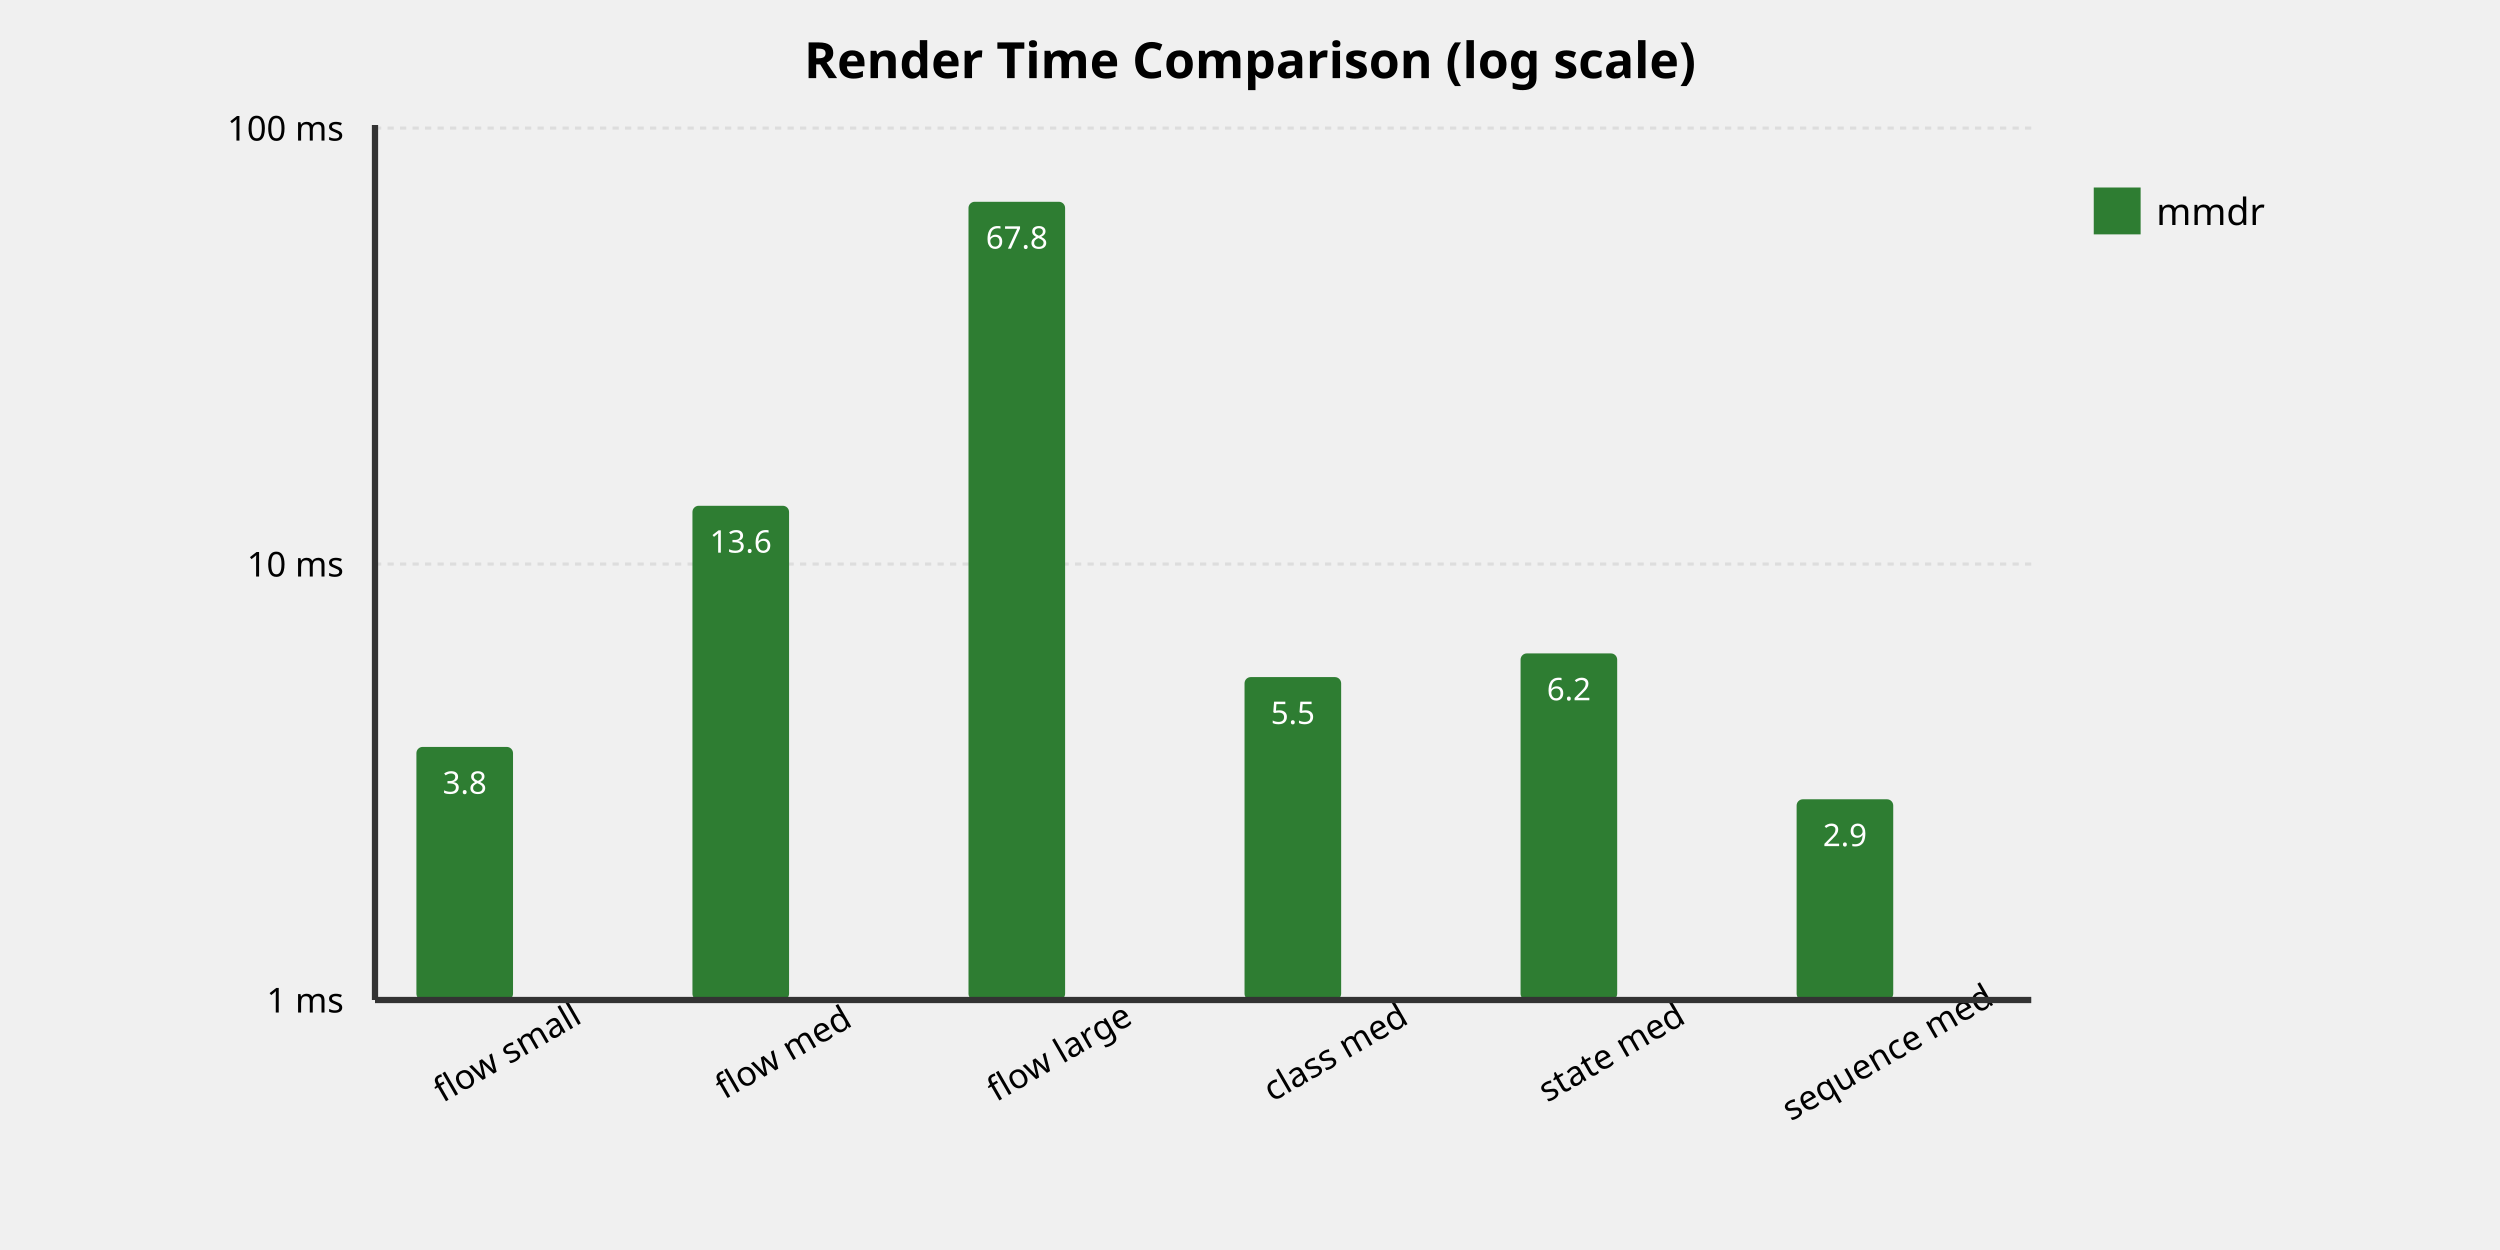
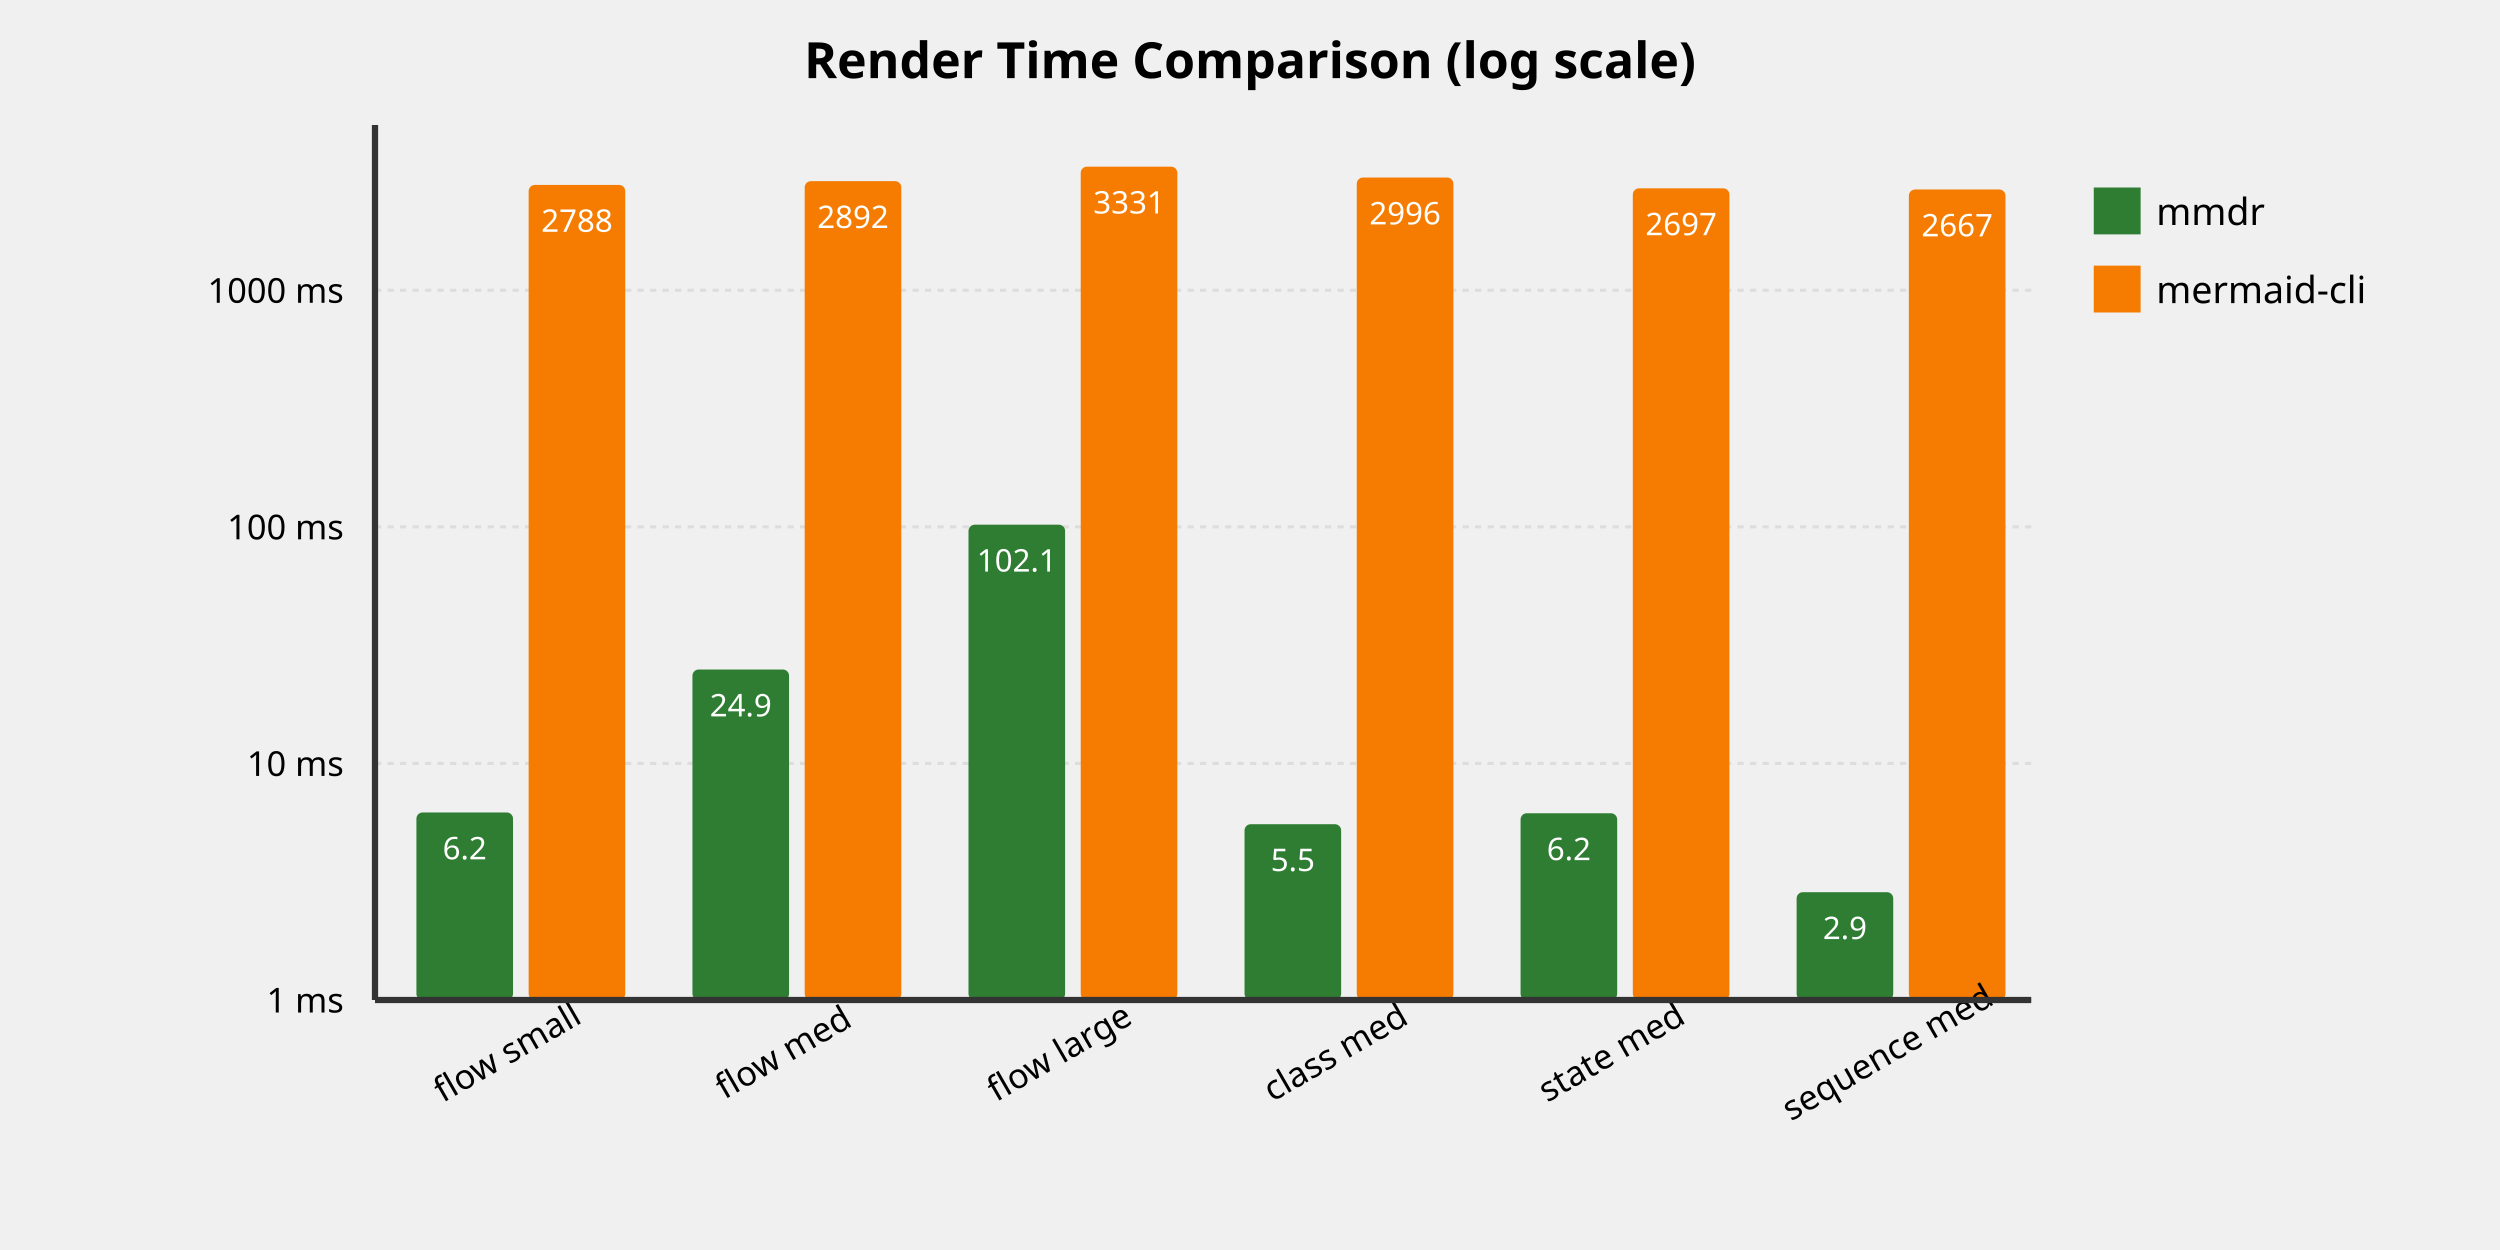
<svg xmlns="http://www.w3.org/2000/svg" viewBox="0 0 800 400">
  <style>
  .title { font: bold 16px sans-serif; }
  .axis-label { font: 12px sans-serif; }
  .tick-label { font: 11px sans-serif; }
  .legend { font: 12px sans-serif; }
  .bar-mmdr { fill: #2e7d32; }
  .bar-cli { fill: #f57c00; }
  .bar-label { font: 10px sans-serif; fill: white; }
</style>
  <text x="400.0" y="25" text-anchor="middle" class="title">Render Time Comparison (log scale)</text>
  <line x1="120" y1="320.0" x2="650" y2="320.0" stroke="#ddd" stroke-dasharray="2,2" />
  <text x="110" y="324.0" text-anchor="end" class="tick-label">1 ms</text>
-   <line x1="120" y1="180.494" x2="650" y2="180.494" stroke="#ddd" stroke-dasharray="2,2" />
-   <text x="110" y="184.494" text-anchor="end" class="tick-label">10 ms</text>
-   <line x1="120" y1="40.988" x2="650" y2="40.988" stroke="#ddd" stroke-dasharray="2,2" />
-   <text x="110" y="44.988" text-anchor="end" class="tick-label">100 ms</text>
-   <rect x="133.25" y="239.012" width="30.917" height="80.988" class="bar-mmdr" rx="2" />
-   <text x="148.708" y="254.012" text-anchor="middle" class="bar-label">3.8</text>
+   <line x1="120" y1="244.296" x2="650" y2="244.296" stroke="#ddd" stroke-dasharray="2,2" />
+   <text x="110" y="248.296" text-anchor="end" class="tick-label">10 ms</text>
+   <line x1="120" y1="168.591" x2="650" y2="168.591" stroke="#ddd" stroke-dasharray="2,2" />
+   <text x="110" y="172.591" text-anchor="end" class="tick-label">100 ms</text>
+   <line x1="120" y1="92.887" x2="650" y2="92.887" stroke="#ddd" stroke-dasharray="2,2" />
+   <text x="110" y="96.887" text-anchor="end" class="tick-label">1000 ms</text>
+   <rect x="133.25" y="259.989" width="30.917" height="60.011" class="bar-mmdr" rx="2" />
+   <text x="148.708" y="274.989" text-anchor="middle" class="bar-label">6.2</text>
+   <rect x="169.167" y="59.179" width="30.917" height="260.821" class="bar-cli" rx="2" />
+   <text x="184.625" y="74.179" text-anchor="middle" class="bar-label">2788</text>
  <text x="164.167" y="340" text-anchor="middle" class="tick-label" transform="rotate(-30 164.1667 340)">flow small</text>
-   <rect x="221.583" y="161.849" width="30.917" height="158.151" class="bar-mmdr" rx="2" />
-   <text x="237.042" y="176.849" text-anchor="middle" class="bar-label">13.6</text>
+   <rect x="221.583" y="214.24" width="30.917" height="105.76" class="bar-mmdr" rx="2" />
+   <text x="237.042" y="229.24" text-anchor="middle" class="bar-label">24.9</text>
+   <rect x="257.5" y="57.967" width="30.917" height="262.033" class="bar-cli" rx="2" />
+   <text x="272.958" y="72.967" text-anchor="middle" class="bar-label">2892</text>
  <text x="252.5" y="340" text-anchor="middle" class="tick-label" transform="rotate(-30 252.5 340)">flow med</text>
-   <rect x="309.917" y="64.566" width="30.917" height="255.434" class="bar-mmdr" rx="2" />
-   <text x="325.375" y="79.566" text-anchor="middle" class="bar-label">67.8</text>
+   <rect x="309.917" y="167.902" width="30.917" height="152.098" class="bar-mmdr" rx="2" />
+   <text x="325.375" y="182.902" text-anchor="middle" class="bar-label">102.1</text>
+   <rect x="345.833" y="53.331" width="30.917" height="266.669" class="bar-cli" rx="2" />
+   <text x="361.292" y="68.331" text-anchor="middle" class="bar-label">3331</text>
  <text x="340.833" y="340" text-anchor="middle" class="tick-label" transform="rotate(-30 340.8333 340)">flow large</text>
-   <rect x="398.25" y="216.667" width="30.917" height="103.333" class="bar-mmdr" rx="2" />
-   <text x="413.708" y="231.667" text-anchor="middle" class="bar-label">5.5</text>
+   <rect x="398.25" y="263.745" width="30.917" height="56.255" class="bar-mmdr" rx="2" />
+   <text x="413.708" y="278.745" text-anchor="middle" class="bar-label">5.5</text>
+   <rect x="434.167" y="56.811" width="30.917" height="263.189" class="bar-cli" rx="2" />
+   <text x="449.625" y="71.811" text-anchor="middle" class="bar-label">2996</text>
  <text x="429.167" y="340" text-anchor="middle" class="tick-label" transform="rotate(-30 429.1667 340)">class med</text>
-   <rect x="486.583" y="209.092" width="30.917" height="110.908" class="bar-mmdr" rx="2" />
-   <text x="502.042" y="224.092" text-anchor="middle" class="bar-label">6.2</text>
+   <rect x="486.583" y="260.241" width="30.917" height="59.759" class="bar-mmdr" rx="2" />
+   <text x="502.042" y="275.241" text-anchor="middle" class="bar-label">6.2</text>
+   <rect x="522.5" y="60.265" width="30.917" height="259.735" class="bar-cli" rx="2" />
+   <text x="537.958" y="75.265" text-anchor="middle" class="bar-label">2697</text>
  <text x="517.5" y="340" text-anchor="middle" class="tick-label" transform="rotate(-30 517.5 340)">state med</text>
-   <rect x="574.917" y="255.769" width="30.917" height="64.231" class="bar-mmdr" rx="2" />
-   <text x="590.375" y="270.769" text-anchor="middle" class="bar-label">2.9</text>
+   <rect x="574.917" y="285.501" width="30.917" height="34.499" class="bar-mmdr" rx="2" />
+   <text x="590.375" y="300.501" text-anchor="middle" class="bar-label">2.9</text>
+   <rect x="610.833" y="60.638" width="30.917" height="259.362" class="bar-cli" rx="2" />
+   <text x="626.292" y="75.638" text-anchor="middle" class="bar-label">2667</text>
  <text x="605.833" y="340" text-anchor="middle" class="tick-label" transform="rotate(-30 605.8333 340)">sequence med</text>
  <rect x="670" y="60" width="15" height="15" class="bar-mmdr" />
  <text x="690" y="72" class="legend">mmdr</text>
+   <rect x="670" y="85" width="15" height="15" class="bar-cli" />
+   <text x="690" y="97" class="legend">mermaid-cli</text>
  <line x1="120" y1="40" x2="120" y2="320" stroke="#333" stroke-width="2" />
  <line x1="120" y1="320" x2="650" y2="320" stroke="#333" stroke-width="2" />
</svg>
